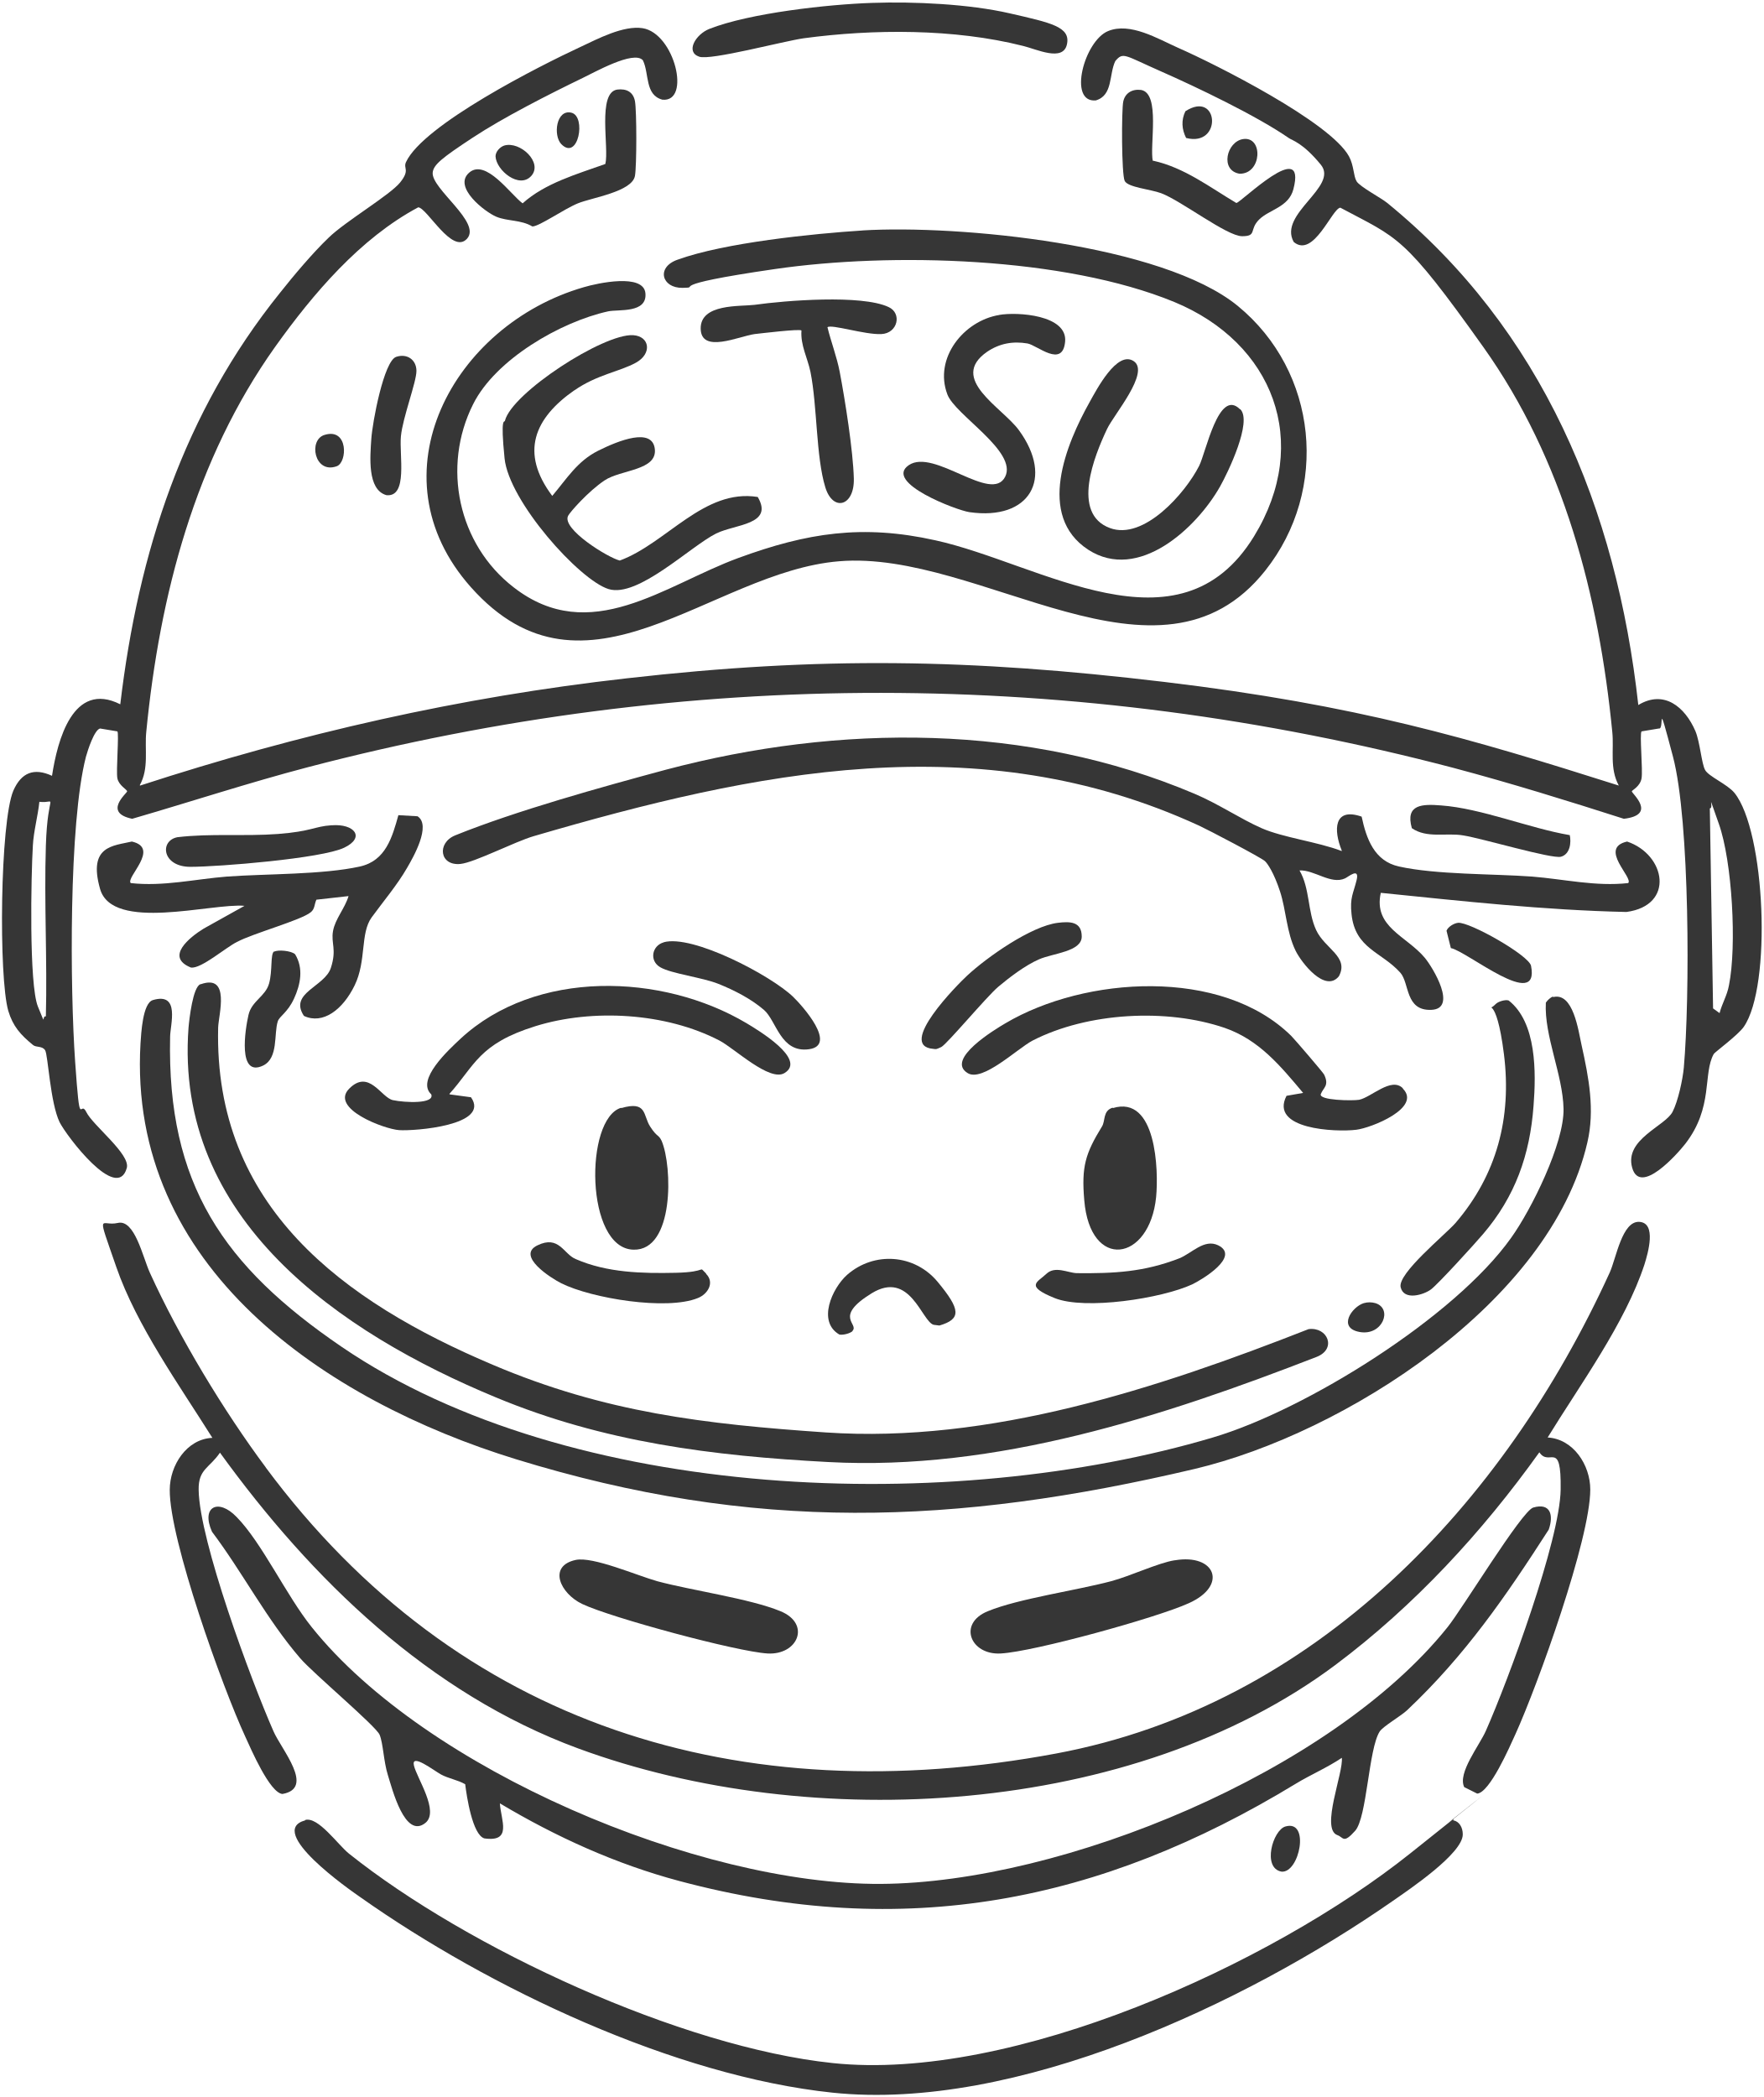
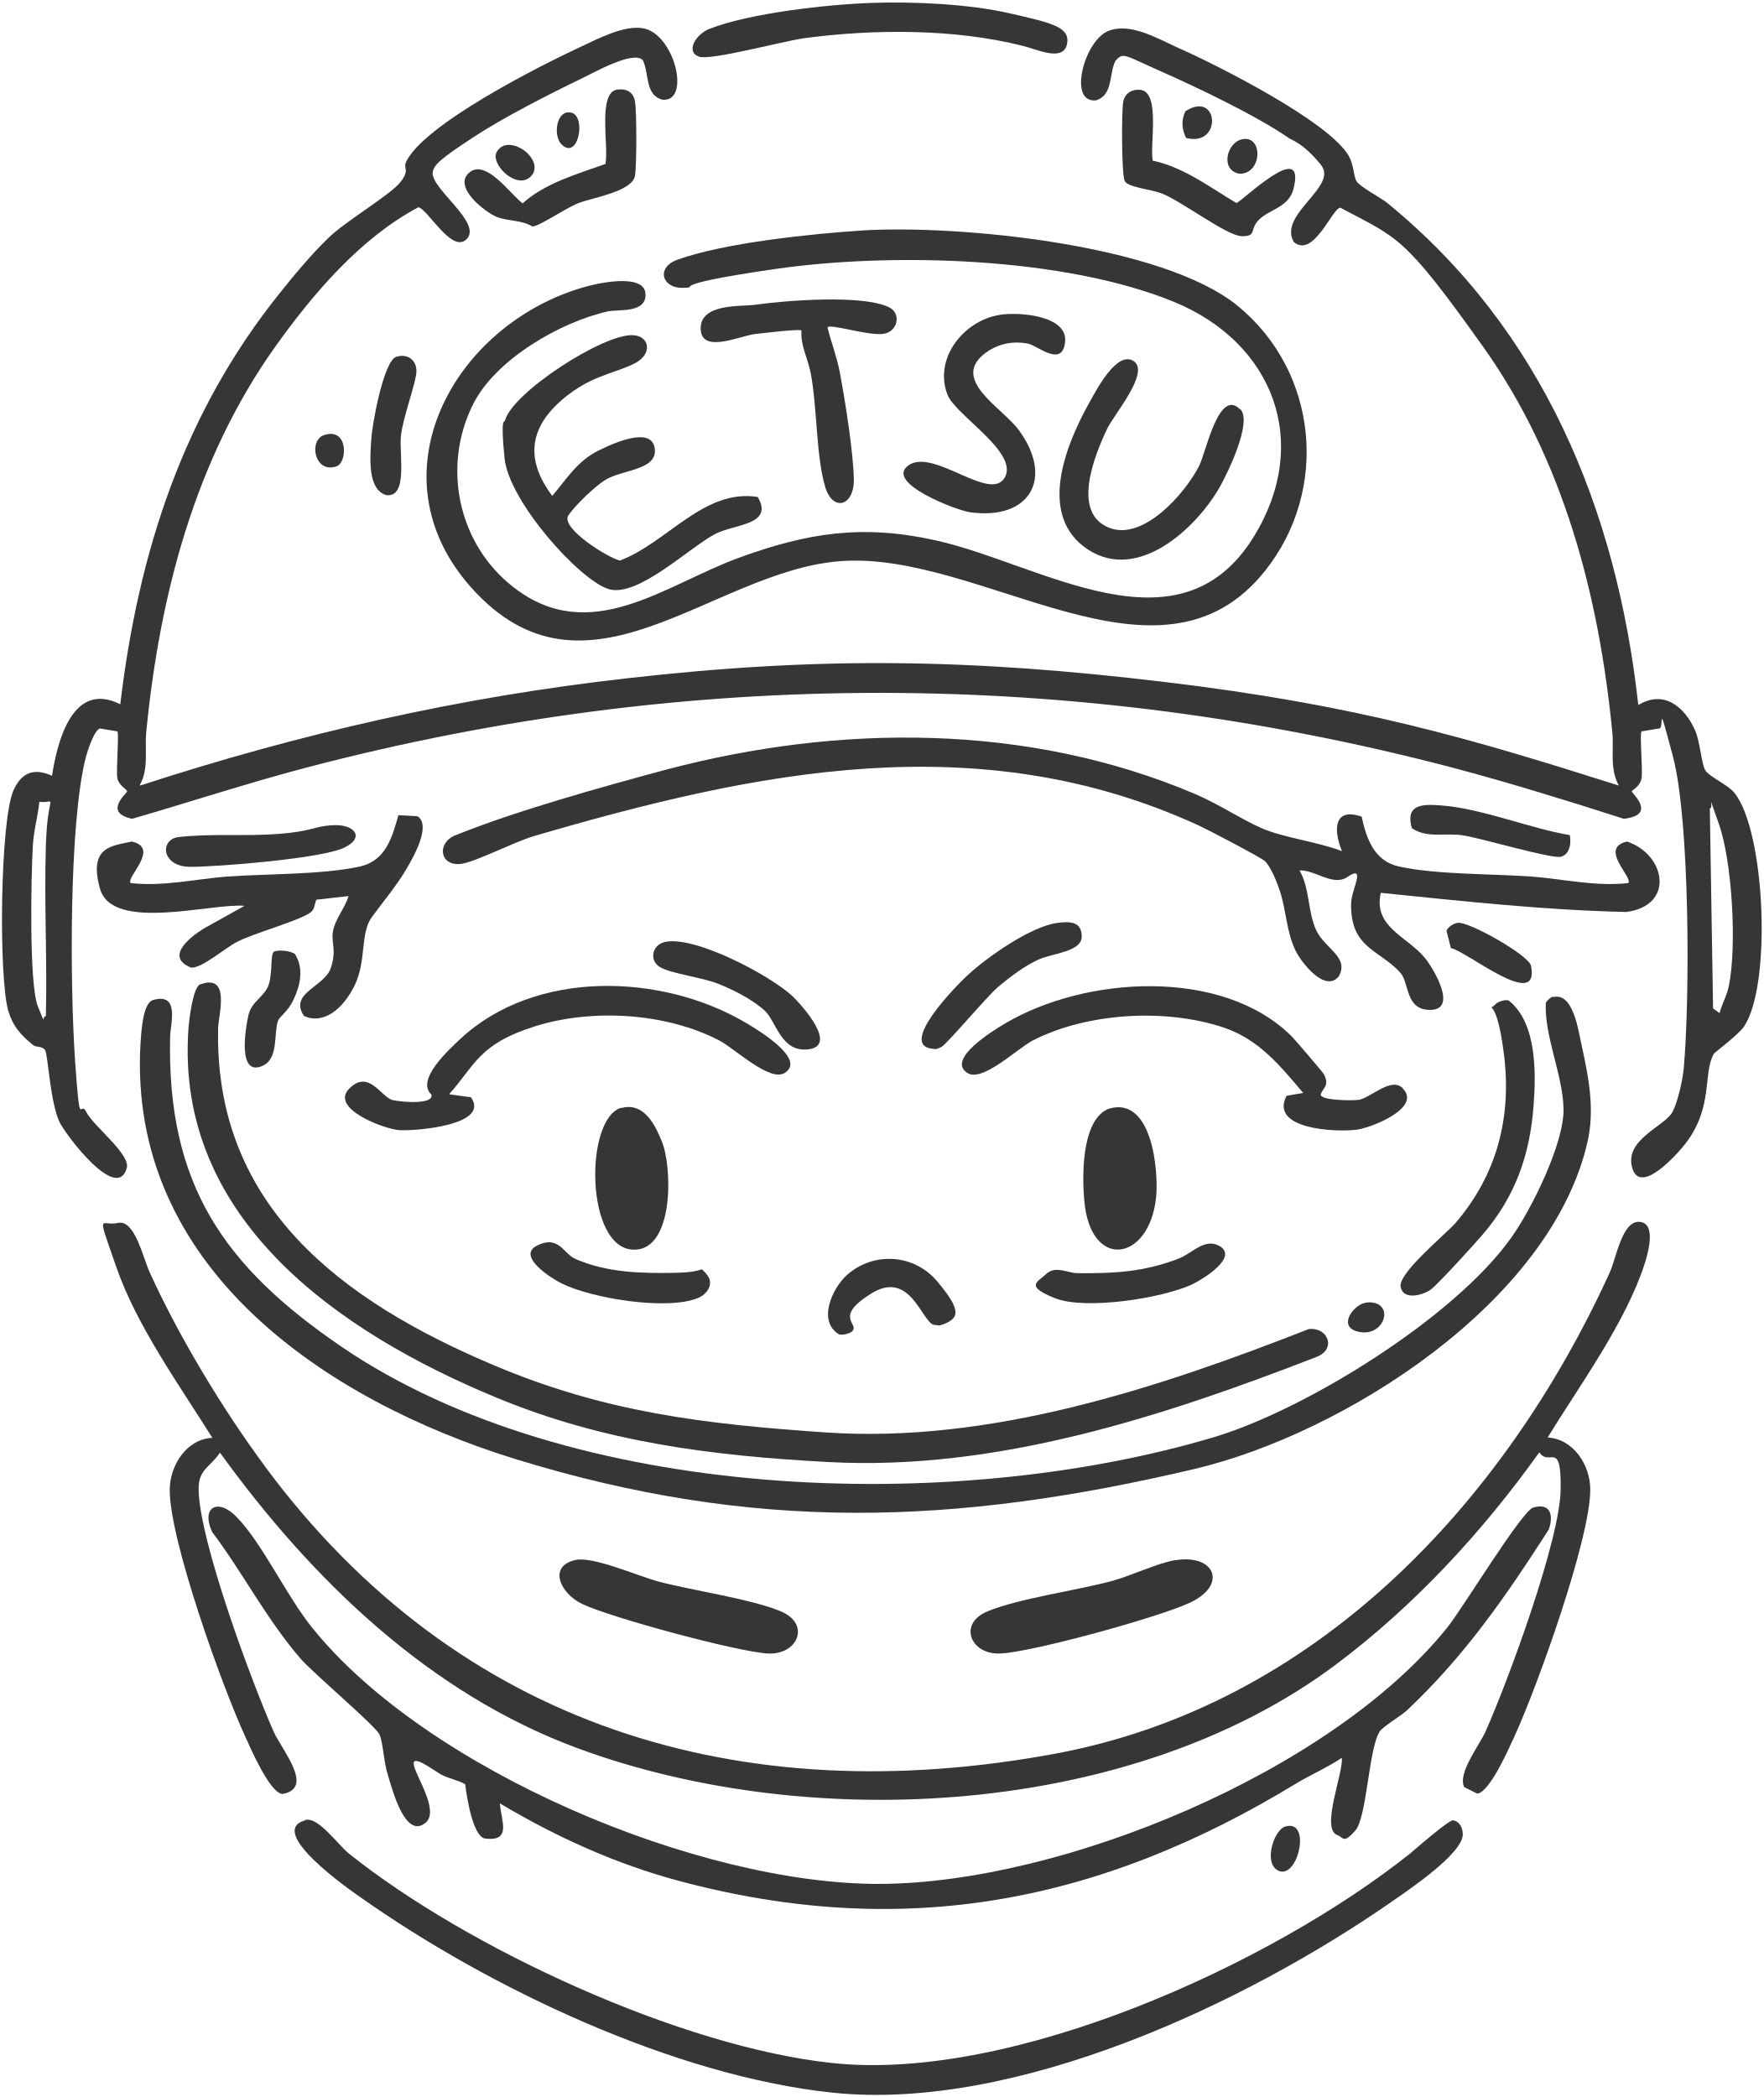
<svg xmlns="http://www.w3.org/2000/svg" id="_图层_2" version="1.1" viewBox="0 0 488.3 580.6">
  <defs>
    <style>
      .st0 {
        fill: #363636;
      }
    </style>
  </defs>
-   <path class="st0" d="M38.8,217.5c44.2-14.4,88.5-24.5,134.8-29.7,53.6-6.1,95.1-5.4,148.7,1s84.6,15.6,125.9,28.7c-2.6-4.8-1.3-9.9-1.8-14.8-3.7-37.8-13.5-75.4-35.7-106.6s-23.5-30-39.6-38.6c-2.3.2-7.4,14.1-12.9,9.5-4.4-7.8,12.5-15.3,7.5-21.4s-7.9-6.7-8.9-7.4c-8.8-6.1-25.5-14.1-35.5-18.5s-10.3-5.4-12.5-2.8c-1.8,3.7-.6,9.5-5.4,10.9-7.8.7-3.2-16.5,3.4-19.2,6.1-2.5,13.7,2.1,19.3,4.6,10.7,4.7,42.2,20.6,47.4,30.1,1.4,2.6,1.2,5.4,2.1,6.9s6.8,4.6,8.5,6c42.9,35,63.5,84.7,69.5,139,7.1-4.3,12.9.5,15.8,7.2,1.3,3.1,1.7,9,2.7,10.8s6.1,3.9,8.1,6.3c8.6,10.6,10.4,53.6,2.6,64.8-1.6,2.3-8,7-8.3,7.5-3.1,5.5,0,14.7-7.9,24.9-2.1,2.7-12.5,14.5-14.7,6.6s9.2-11.5,11.2-15.5c1.5-2.9,2.8-8.9,3.1-12.2,1.7-19.2,1.7-68.3-3-86.1s-2.2-7.4-3.9-7.8l-4.8.8c-.6.6.4,10.7,0,13s-2.7,3.3-2.7,3.6c0,.6,7.1,6.5-2.2,7.6-15.6-5-31.4-9.9-47.2-14.1-105-27.6-212-27.7-317.1-.2-16.4,4.3-32.5,9.6-48.7,14.3-8.2-1.7-1.4-7.1-1.4-7.6s-2.3-1.6-2.7-3.6.5-12.4,0-13l-4.8-.8c-1.6.4-3.4,6-3.9,7.8-4.8,18.5-4.4,64.4-3,84.4s1.3,10.3,3.1,14,12.3,11.7,11.2,15.5c-2.7,9.6-16.7-8.9-18.6-12.7-2.6-5.4-3.2-18.6-4-19.9s-2.5-.7-3.4-1.5c-3.4-2.8-5.5-5.1-6.8-9.4-2.7-9.3-2.3-52.3,1.4-61,2.2-5,5.7-6.4,10.7-4.1,1.5-9.8,5.8-26.4,18.9-19.8,5-42.1,17.5-80.7,44.2-113.9,3.8-4.8,9.1-11.1,13.5-15.3,4.6-4.5,17-11.8,19.8-15.3s.8-3.8,1.6-5.6c4.8-10.4,37.1-26.7,48.3-31.9,4.9-2.3,11.9-6,17.2-5.2,8.9,1.4,13.5,20.6,5.5,19.8-4.9-1.3-3.6-7.2-5.4-10.9-2.5-2.9-13.7,3.5-16.7,4.9-9.3,4.5-21.9,10.9-30.4,16.5s-10.9,7.5-11.1,9.7c-.4,4.5,13.6,13.8,9.5,18.3s-11-8.5-13.5-8.7c-16.1,8.6-29.1,23.9-39.6,38.6-22.2,31.2-32,68.8-35.7,106.6-.5,4.9.8,10.1-1.8,14.8h0ZM12.7,281.4c.4-15.7-.5-31.6,0-47.3s3.4-11.5-1.8-12.1c-.4,3.9-1.6,8.2-1.8,12.1-.5,8.2-1.1,38.5,1.4,44.6,2.5,6.1.9,2.5,2.2,2.7ZM476.1,280.5c.7-2.7,2.1-4.9,2.6-7.7,2.2-10.9.9-34.3-2.8-44.7s-1.2-4.1-2.5-4.3l.9,55.4,1.8,1.3h0Z" />
+   <path class="st0" d="M38.8,217.5c44.2-14.4,88.5-24.5,134.8-29.7,53.6-6.1,95.1-5.4,148.7,1s84.6,15.6,125.9,28.7c-2.6-4.8-1.3-9.9-1.8-14.8-3.7-37.8-13.5-75.4-35.7-106.6s-23.5-30-39.6-38.6c-2.3.2-7.4,14.1-12.9,9.5-4.4-7.8,12.5-15.3,7.5-21.4s-7.9-6.7-8.9-7.4c-8.8-6.1-25.5-14.1-35.5-18.5s-10.3-5.4-12.5-2.8c-1.8,3.7-.6,9.5-5.4,10.9-7.8.7-3.2-16.5,3.4-19.2,6.1-2.5,13.7,2.1,19.3,4.6,10.7,4.7,42.2,20.6,47.4,30.1,1.4,2.6,1.2,5.4,2.1,6.9s6.8,4.6,8.5,6c42.9,35,63.5,84.7,69.5,139,7.1-4.3,12.9.5,15.8,7.2,1.3,3.1,1.7,9,2.7,10.8s6.1,3.9,8.1,6.3c8.6,10.6,10.4,53.6,2.6,64.8-1.6,2.3-8,7-8.3,7.5-3.1,5.5,0,14.7-7.9,24.9-2.1,2.7-12.5,14.5-14.7,6.6s9.2-11.5,11.2-15.5c1.5-2.9,2.8-8.9,3.1-12.2,1.7-19.2,1.7-68.3-3-86.1s-2.2-7.4-3.9-7.8l-4.8.8c-.6.6.4,10.7,0,13s-2.7,3.3-2.7,3.6c0,.6,7.1,6.5-2.2,7.6-15.6-5-31.4-9.9-47.2-14.1-105-27.6-212-27.7-317.1-.2-16.4,4.3-32.5,9.6-48.7,14.3-8.2-1.7-1.4-7.1-1.4-7.6s-2.3-1.6-2.7-3.6.5-12.4,0-13l-4.8-.8c-1.6.4-3.4,6-3.9,7.8-4.8,18.5-4.4,64.4-3,84.4s1.3,10.3,3.1,14,12.3,11.7,11.2,15.5c-2.7,9.6-16.7-8.9-18.6-12.7-2.6-5.4-3.2-18.6-4-19.9s-2.5-.7-3.4-1.5c-3.4-2.8-5.5-5.1-6.8-9.4C-.4,270.6,0,227.6,3.7,218.9c2.2-5,5.7-6.4,10.7-4.1,1.5-9.8,5.8-26.4,18.9-19.8,5-42.1,17.5-80.7,44.2-113.9,3.8-4.8,9.1-11.1,13.5-15.3,4.6-4.5,17-11.8,19.8-15.3s.8-3.8,1.6-5.6c4.8-10.4,37.1-26.7,48.3-31.9,4.9-2.3,11.9-6,17.2-5.2,8.9,1.4,13.5,20.6,5.5,19.8-4.9-1.3-3.6-7.2-5.4-10.9-2.5-2.9-13.7,3.5-16.7,4.9-9.3,4.5-21.9,10.9-30.4,16.5s-10.9,7.5-11.1,9.7c-.4,4.5,13.6,13.8,9.5,18.3s-11-8.5-13.5-8.7c-16.1,8.6-29.1,23.9-39.6,38.6-22.2,31.2-32,68.8-35.7,106.6-.5,4.9.8,10.1-1.8,14.8h.1ZM12.7,281.4c.4-15.7-.5-31.6,0-47.3s3.4-11.5-1.8-12.1c-.4,3.9-1.6,8.2-1.8,12.1-.5,8.2-1.1,38.5,1.4,44.6,2.5,6.1.9,2.5,2.2,2.7ZM476.1,280.5c.7-2.7,2.1-4.9,2.6-7.7,2.2-10.9.9-34.3-2.8-44.7s-1.2-4.1-2.5-4.3l.9,55.4,1.8,1.3h0Z" />
  <path class="st0" d="M73.5,406.2c53.3,71.9,131.5,95.6,218.9,79.3,71.7-13.4,124-69,153.3-133.2,1.8-4,3.4-14.3,8.2-14s2.4,8.6,1.4,11.8c-5.3,16.2-17.9,33.4-26.8,47.9,7.1.4,11.8,7.6,11.8,14.4,0,13.7-14.5,54-20.7,67.7-1.6,3.5-7.1,16.2-10.6,16.5l-3.6-1.8c-1.9-3.9,4.2-11.5,6-15.6,6.2-14,20.5-52.7,20.7-66.8s-3.1-6.1-5.9-10.3c-15.8,22.1-34.6,42.5-56.5,58.9-56.1,41.9-145,46.9-209.6,23.1-41.3-15.2-73.9-46.9-99.2-81.9-2.9,4.3-6,4.5-5.9,10.3.2,14.1,14.5,52.7,20.7,66.8,2.2,5.1,11.6,15.8,2.5,17.4-3.5-.3-8.7-12.4-10.3-15.9-6.3-13.6-21-54.5-20.9-68.3,0-6.8,4.7-14.1,11.8-14.4-9.1-14.5-21-31.1-26.6-47.3s-4.3-11.1.4-12.2,6.9,9.4,8.9,13.8c8.1,17.8,20.4,38.2,32.1,53.9h-.1Z" />
  <path class="st0" d="M238.8,63.8c26.5-1.6,83,3.8,103.9,20.9,22.2,18.2,25.4,50.9,7.6,73.3-29.4,37-78.7-5.9-118-2.6-35.5,2.9-70.1,42.9-101.9,7.2-27.7-31.1-4.9-72.7,31.3-83.1,3.7-1.1,16.5-3.9,17,1.7s-7.4,4.4-10.3,5c-13.2,2.9-31.2,13.3-37.4,25.7-8.7,17.3-4.2,38.8,11.2,50.7,21.2,16.5,41.8-.6,62.2-8.1,19.1-7,34.4-9.4,54.6-4.9,29.1,6.4,67.4,32.8,88.2-1.1,16-26.1,5.3-53.6-22.1-64.9-30.4-12.5-78.3-13.8-110.6-9.1s-19.7,5.1-25.5,5.2-7.4-5.7-1.4-7.8c13-4.7,37.3-7.2,51.4-8.1h-.2Z" />
-   <path class="st0" d="M429.9,276.1c5.7-1.6,7.1,9.3,8,13.3,2,9,3.7,17.9,1.6,26.9-10.2,44.3-67.4,80.6-108.7,90.4-66.6,15.7-122.1,17.6-188-2.7-52.6-16.2-107.5-53.1-103.9-115.1.2-2.9.6-11.1,3.4-12,7.7-2.3,4.8,6.9,4.8,10.2-.9,40.8,14.8,63.5,47.5,85.8,63.4,43.2,169.2,46.5,241.2,25.1,25.7-7.6,67-33.3,82.6-55.3,5.6-7.8,14.7-26.2,14.5-35.7s-5.4-20.2-4.9-29.4c.5-.7,1.2-1.4,2-1.7v.2Z" />
+   <path class="st0" d="M429.9,276.1c5.7-1.6,7.1,9.3,8,13.3,2,9,3.7,17.9,1.6,26.9-10.2,44.3-67.4,80.6-108.7,90.4-66.6,15.7-122.1,17.6-188-2.7-52.6-16.2-107.5-53.1-103.9-115.1.2-2.9.6-11.1,3.4-12,7.7-2.3,4.8,6.9,4.8,10.2-.9,40.8,14.8,63.5,47.5,85.8,63.4,43.2,169.2,46.5,241.2,25.1,25.7-7.6,67-33.3,82.6-55.3,5.6-7.8,14.7-26.2,14.5-35.7s-5.4-20.2-4.9-29.4c.5-.7,1.2-1.4,2-1.7v.2h-.1Z" />
  <path class="st0" d="M371.5,486.7c-4,2.7-8.7,4.7-12.8,7.2-54.1,32.9-108.4,43.5-170.6,26.9-17.6-4.7-34.1-12.2-49.7-21.5.3,4.7,3.5,10.8-4.3,9.7-3.3-1-4.9-11.7-5.3-15-2.1-1.2-4.7-1.6-6.7-2.7s-8.3-6-7.5-2.5,7.1,12.7,3.2,15.9c-5.7,4.6-9.2-9.4-10.4-13.2s-1.3-8.8-2.3-11.2-18.5-17.1-22-21.2c-9.3-10.8-15.9-23.7-24.4-35-3.1-6.9,1.7-9.4,6.8-4.1,7,7.1,13.8,21.8,20.8,30.5,31.6,39.5,107.3,71.4,157.6,71.1s124.8-31,156.9-71.1c4.1-5.1,20.5-32.1,23.7-33.1,4.8-1.4,5.7,2.1,4.3,6.1-11.9,18.5-23.1,34.8-39.2,50-1.7,1.6-6.7,4.5-7.6,5.9-3.1,4.8-3.5,23.8-6.8,27.5s-3.2,1.8-4.9,1.2c-4.8-1.7,1.8-17.5,1.2-21.5h0Z" />
  <path class="st0" d="M371.5,235.5c-2.3-5.6-2.3-12.1,5.5-9.4,1.3,6.1,3.5,12.3,10.3,13.8,10.3,2.3,25.9,2,36.9,2.8,8.8.7,17.6,2.8,26.6,1.8,1.5-1.5-8.3-9.7-.3-11.5,10.7,3.6,13.3,17.7-.2,19.5-22.7-.5-45.4-3-68-5.3-2.1,9.5,7.1,11.9,12.2,18,2.3,2.8,9.1,14.1,1.8,14.4s-6-7.4-8.6-10.3c-5.2-5.8-12.5-6.6-13.5-16.2-.5-4.6.5-5.7,1.4-9.4s-2.3-.9-3.2-.5c-3.9,1.8-8.5-2.4-12.6-2.2,2.9,5,2.2,11.3,4.6,16.5,2.4,5.2,9.2,7.4,6.3,12.8-3.8,4.7-10.4-3.8-12-7.1-2.5-5.1-2.6-11.2-4.3-16.4s-3.5-7.8-4.2-8.4c-1.1-1-15.8-8.7-18.2-9.8-61.1-28.1-123-15-184.2,2.9-5.2,1.5-16.4,7.3-20.3,7.7-5.8.6-6.6-5.8-1.5-7.9,16.8-6.8,40.6-13.4,58.4-18.2,48-12.7,100.2-12.9,146.4,6.7,6.6,2.8,12.6,6.9,18.5,9.5s15.6,3.8,22.1,6.3h.1Z" />
  <path class="st0" d="M55.6,272.5c8.3-2.9,4.9,8.5,4.8,12-1.2,49.5,34.5,75.8,76.1,93.4,31.1,13.2,58.6,16.4,92.1,18.7,45.5,3.1,91.9-12.2,133.7-28.6,5.3-.7,7.9,5.5,2.2,7.7-42.5,16.5-88.7,31.6-135.1,29.1-32.2-1.7-62.3-5.5-92.1-17.9-43.2-17.9-89.1-49.3-85.1-102.4.2-2.3,1.2-11.3,3.3-12h.1Z" />
-   <path class="st0" d="M84.5,503.9c3.6-1,9,6.8,12.1,9.3,32.9,26.3,92.1,53.6,133.9,58,49.7,5.3,121.4-27.3,159.9-58s8.2-6.6,11-8.9.6-.4,1-.3c1.6.3,2.6,1.9,2.6,3.9,0,5.3-14.9,15.3-19.5,18.5-40.8,28.4-104.4,58.3-155,53-43.7-4.6-95-28.9-130.7-54.1-2.9-2-26.3-18.3-15.3-21.3h0Z" />
+   <path class="st0" d="M84.5,503.9c3.6-1,9,6.8,12.1,9.3,32.9,26.3,92.1,53.6,133.9,58,49.7,5.3,121.4-27.3,159.9-58,10.2-8.8,11.6-9.3,12-9.2,1.6.3,2.6,1.9,2.6,3.9,0,5.3-14.9,15.3-19.5,18.5-40.8,28.4-104.4,58.3-155,53-43.7-4.6-95-28.9-130.7-54.1-2.9-2-26.3-18.3-15.3-21.3h0Z" />
  <path class="st0" d="M84.1,281.2c-4.1-6.3,5.8-8,7.5-13.2s0-6.8.6-10.2,3.3-6.3,4.3-9.7l-8.9,1c-.6,1.3-.4,2.6-1.6,3.5-2.7,2.2-15.9,5.8-20.4,8.2-3.2,1.6-9.8,7.4-12.7,7.1-7.3-2.9-.4-8.4,3.5-10.8l11.3-6.3c-9.1-.8-36.6,7.3-40-4.7s3.7-11.9,8.8-13.1c8,1.8-1.8,10-.3,11.5,9,1,17.8-1.1,26.6-1.8,11-.8,26.6-.5,36.9-2.8,7.1-1.6,8.9-8.1,10.6-14.2l5.3.3c3.9,2.5-1.2,11.4-2.9,14.3-2.7,4.7-6.6,9.3-9.8,13.7s-1.4,12-4.7,18.8-8.8,10.9-14,8.5h0Z" />
  <path class="st0" d="M159.1,108c-11.2,7.8-15.2,17.3-6.2,29.3,4-4.7,6.9-9.6,12.7-12.5s15-6.5,15.7-.5-9.4,5.7-13.9,8.7-9.6,8.8-10.1,9.8c-1.9,3.6,11,11.6,14.3,12.4,13-4.8,23.3-20,38.2-17.6,4.5,7.7-6.2,7.5-11.5,10.1-7.2,3.6-21.7,17.9-29.8,15.4s-27.6-24.3-28.8-36.2,0-9.8.1-10.4c1.9-7.7,27.3-24.2,35.5-23.7,4.6.3,5.3,5.1.8,7.6s-10.8,3.3-17.1,7.7h.1Z" />
  <path class="st0" d="M124.5,303l5.9.8c5.5,7.8-15.7,9.4-19.9,9.1s-19.3-6-13.8-11.5,8.8,2.5,12.1,3.2,11.6,1.1,10.6-1.6c-4.3-4,4.8-12.3,8.1-15.4,20.8-19.3,55.8-18.2,79.2-4.3,3,1.8,16.8,10,10.5,13.8-4.1,2.5-13.8-6.8-18-9-14.8-7.7-35.1-8.9-50.9-4s-16.8,10.9-23.9,18.8h.1Z" />
  <path class="st0" d="M388.4,301.4c5.3,5.3-8.7,10.9-12.9,11.4-5.7.7-24.1-.1-19.3-9.4l4.6-.8c-6.3-7.5-12.2-14.7-21.7-18-16.1-5.5-38-4.3-53.2,3.5-4.2,2.2-13.9,11.6-18,9-6.2-3.8,7.6-12.1,10.5-13.8,22-13,59.8-15.5,79.1,3.5,1,1,8.8,10.1,9.1,10.7,1.5,3.1-.2,3.6-.9,5.4s8.9,1.9,10.6,1.6c3.4-.7,8.9-6.4,12.1-3.2h0Z" />
  <path class="st0" d="M343.4,113.3c3.4,3.4-3.4,17.5-5.6,21.4-6.5,11.5-22.6,26.5-36.5,17.5-14.4-9.4-6.1-29.3.4-40.9,1.9-3.4,7.6-14.4,12.2-11.3s-5.6,14.9-7.4,18.8c-3.5,7.4-10,23.4.8,27.4,9.4,3.5,20.9-9.7,24.7-17.2,1.9-3.7,5.4-21.6,11.3-15.7h.1Z" />
  <path class="st0" d="M276.6,87.2c5.1-.9,19,0,18.3,7.4s-7.7,1-10.4.5c-4.1-.7-7.8,0-11.2,2.3-10.8,7.5,4.2,15.4,8.8,21.7,9.8,13.4,3,25.1-13.7,22.7-3.5-.5-23.8-8.2-16.8-13,7-4.8,22.9,10.7,26.7,3.2,3.5-7-13.9-17.1-16-22.8-3.8-10,4.5-20.4,14.4-22h0Z" />
  <path class="st0" d="M241.5.8c11.6-.4,26.8.3,38.1,2.9,11.3,2.6,16.9,3.7,15.8,8.6-1.1,4.9-8.4,1.3-12.2.4-19-4.8-41.4-4.7-60.7-2.1-5.6.8-25.8,6.2-28.9,5.1-3.9-1.3-1-6.2,2.8-7.7,11.2-4.4,32.9-6.8,45.1-7.2Z" />
  <path class="st0" d="M325.3,432c11.2-1.9,14.8,7,3.8,11.9-8.8,4-42.8,13.4-52,13.9-8.4.5-12-8.3-3.6-11.7,8.5-3.5,24.3-5.7,34.1-8.3,5.3-1.4,13.1-5.1,17.6-5.8h.1Z" />
  <path class="st0" d="M229.1,90.6c1,4.1,2.6,8.2,3.4,12.4,1.5,7.9,3.7,21.8,3.9,29.5s-5.8,9.3-7.9,2.4c-2.6-8.5-2.2-22.4-4.1-31.9-.8-3.9-2.8-7.4-2.5-11.5-.5-.5-11.2.8-13,1-4.3.6-14.8,5.5-14.9-1.5s10.9-6.1,14.9-6.6c8.5-1.2,29.6-2.9,37.1.6,3.8,1.7,2.6,7.3-2,7.5s-13.8-2.8-14.9-1.9Z" />
  <path class="st0" d="M159.4,431.9c4.8-1,16.9,4.3,22.6,5.9,9.7,2.6,25.6,4.8,34.1,8.3s4.8,12.2-3.6,11.7c-8.5-.5-43.3-9.9-51.3-13.7-6.1-2.9-9.6-10.5-1.8-12.2h0Z" />
  <path class="st0" d="M414.1,278c.7-.7,2.6-1.3,3.6-1,7.8,6.1,7.6,20,6.9,29.1-1,13.7-5.1,25.2-14,35.6-2.2,2.6-12.4,13.8-14.4,15.3s-7.5,3.2-8.4-.6,12.3-14.5,15.2-17.8c11.4-13.3,15.6-29.1,13.4-46.7s-5.1-11.1-2.4-13.8h0Z" />
-   <path class="st0" d="M308.1,306.8c12.1-3.7,12.7,17.3,12,24.6-1.8,18-18.3,20.5-19.9.9-.8-9.3.3-12.9,4.9-20.4,1-1.6.2-4.3,2.9-5.2h.1Z" />
-   <path class="st0" d="M172,306.8c7.2-2.1,6,2,8,5.1s2.3,2.1,3.2,4c3,7.1,3.5,30.4-7.8,30.1-13.4-.3-13.6-36.3-3.4-39.3h0Z" />
-   <path class="st0" d="M319.3,44.5c8.6,1.9,15.6,7.3,23,11.7,1.2,0,19.6-18.4,15.8-3.8-1.3,5-6.7,5.6-9.5,8.4s-.5,4.6-4.7,4.6-16.8-9.8-22.4-11.9c-2.9-1.1-9.2-1.6-10.1-3.4s-.9-19.7-.4-22,2.4-3.5,4.9-3.2c5.5.9,2.3,15.5,3.3,19.8v-.2Z" />
+   <path class="st0" d="M306.9,307c12.1-3.7,13.9,17.1,13.2,24.4-1.8,18-18.3,20.5-19.9.9-.8-9.3-.1-22.5,6.7-25.3h0Z" />
+   <path class="st0" d="M172,306.8c7.2-2.1,10.3,7.2,11.2,9.1,3,7.1,3.5,30.4-7.8,30.1-13.4-.3-13.6-36.3-3.4-39.3h0Z" />
+   <path class="st0" d="M319.3,44.5c8.6,1.9,15.6,7.3,23,11.7,1.2,0,19.6-18.4,15.8-3.8-1.3,5-6.7,5.6-9.5,8.4s-.5,4.6-4.7,4.6-16.8-9.8-22.4-11.9c-2.9-1.1-9.2-1.6-10.1-3.4s-.9-19.7-.4-22,2.4-3.5,4.9-3.2c5.5.9,2.3,15.5,3.3,19.8v-.2h.1Z" />
  <path class="st0" d="M167.6,45.4c1.1-4.4-2.3-19.8,3.3-20.6,2.5-.3,4.4.6,4.9,3.2s.5,18,0,20.7c-.8,4.4-11.9,6-15.8,7.6s-10.7,6.4-12.6,6.4c-3.2-1.9-6.9-1.4-10-2.7s-12.1-8.2-7.5-12.2c4.6-4,11.5,6.1,14.8,8.5,6.2-5.6,15.1-8.1,22.9-10.9h0Z" />
  <path class="st0" d="M292.9,255.5c3.3-.4,6.6-.4,6.6,3.8s-7.9,4.6-11.8,6.3-8.2,5-11.3,7.6c-3.2,2.7-14.3,16-15.8,16.7s-1.4.6-2.2.5c-10.2-.8,6.8-17.9,9.4-20.3,5.5-5.1,17.7-13.7,25.1-14.6h0Z" />
  <path class="st0" d="M183.7,260.9c8-2.3,29.8,9.2,35.9,15.1,2.6,2.5,12.3,13.4,4.4,14.5s-9-7.9-12.5-10.9-8.1-5.4-12.6-7.2-13-2.8-16.1-4.6-2.3-6,1-6.9h0Z" />
  <path class="st0" d="M289.7,352.7c2.4-2.3,5.9-.3,8.4-.2,10.4.1,18.6-.3,28.4-4.1,3.5-1.4,6.9-5.5,10.8-3.6,6.2,3.1-4.5,9.5-7.2,10.8-8.4,3.9-29.7,7.2-38.1,3.8s-4.7-4.4-2.3-6.7h0Z" />
  <path class="st0" d="M195.5,352.7c2.4,2.4.5,5.6-2.3,6.7-8.6,3.5-29.4.1-37.8-4.1-2.8-1.4-12.6-7.6-6.6-10.5s7.2,2.4,10.6,3.8c8.7,3.8,18.4,4,27.7,3.8s6-2.1,8.4.2h0Z" />
  <path class="st0" d="M91.8,228.5c6.4-.5,9.4,3.4,3.5,6.2-6.2,3-34.8,5.3-42.6,5.3s-8.6-7.2-3.6-8.2c9.2-1.1,18.7-.2,27.9-.9s10.1-2.1,14.7-2.4h0Z" />
  <path class="st0" d="M236.1,368.5c-.7.7-2.7,1.2-3.7,1-6.2-3.6-2-12.8,2.1-16.5,7.5-6.6,18.7-5.8,25.1,1.9s6.6,10.3.5,12.1l-1.6-.2c-3.3-.9-6.5-15.3-17.2-8.7s-3.3,8.4-5.3,10.4h.1Z" />
  <path class="st0" d="M434.6,231.1c.5,2.2.1,5.4-2.4,6.1s-21.9-5.1-27.1-5.9c-4.7-.8-10,.9-14.2-2-1.9-6.7,3-6.7,8.1-6.3,11.1.8,24.4,6.3,35.5,8.2h.1Z" />
  <path class="st0" d="M109.7,98.8c3-1,5.6.8,5.6,3.9s-3.8,12.9-4.3,18.1,2,16.9-4,16.3c-5.4-1.5-4.5-10.8-4.2-15.5s3.5-21.7,6.9-22.8Z" />
  <path class="st0" d="M75.9,263.5c1-.6,4.7-.3,5.8.7,2.4,3.9,1.5,8.4-.3,12.3s-4,4.8-4.5,6.3c-1.1,3.5.2,10.1-4,12.2-7.2,3.5-5-10.1-4.1-14s4.7-5.1,5.7-8.7.3-8.2,1.4-8.9h0Z" />
  <path class="st0" d="M403.7,255.5c3.2-.3,19.6,9,20.2,11.9,2.5,12.8-17.8-4.1-22.2-4.9l-1.2-4.8c.4-1.1,2.1-2.1,3.2-2.2h0Z" />
  <path class="st0" d="M355.9,505.7c6.9-2,3.9,13-1.1,12.5-5.4-1-2.4-11.5,1.1-12.5Z" />
  <path class="st0" d="M139.6,40.3c4.4-1.3,10.8,4.7,7.5,8.4s-9.7-1.5-9.9-5.4c0-1.3,1.2-2.6,2.4-3Z" />
  <path class="st0" d="M344.2,38.5c5.6-.8,5.2,9.7-1,9.6-5.5-.9-3.6-8.9,1-9.6Z" />
  <path class="st0" d="M328.4,38.2c-1.2-2.4-1.4-4.9-.2-7.4,9.3-6,10.3,10,.2,7.4Z" />
  <path class="st0" d="M377.6,360.8c1.1-.3,2.1-.3,3.2,0,4.9,1.5,2,9.1-4.3,8s-2.2-7,1.1-8h0Z" />
  <path class="st0" d="M89.9,120.4c6.6-2,6.3,7.7,3.3,8.7-6.2,2.2-7.9-7.4-3.3-8.7Z" />
  <path class="st0" d="M155.4,39.9c-2.3-2.4-1.4-9.7,2.8-8.7s1.9,13.5-2.8,8.7Z" />
</svg>
